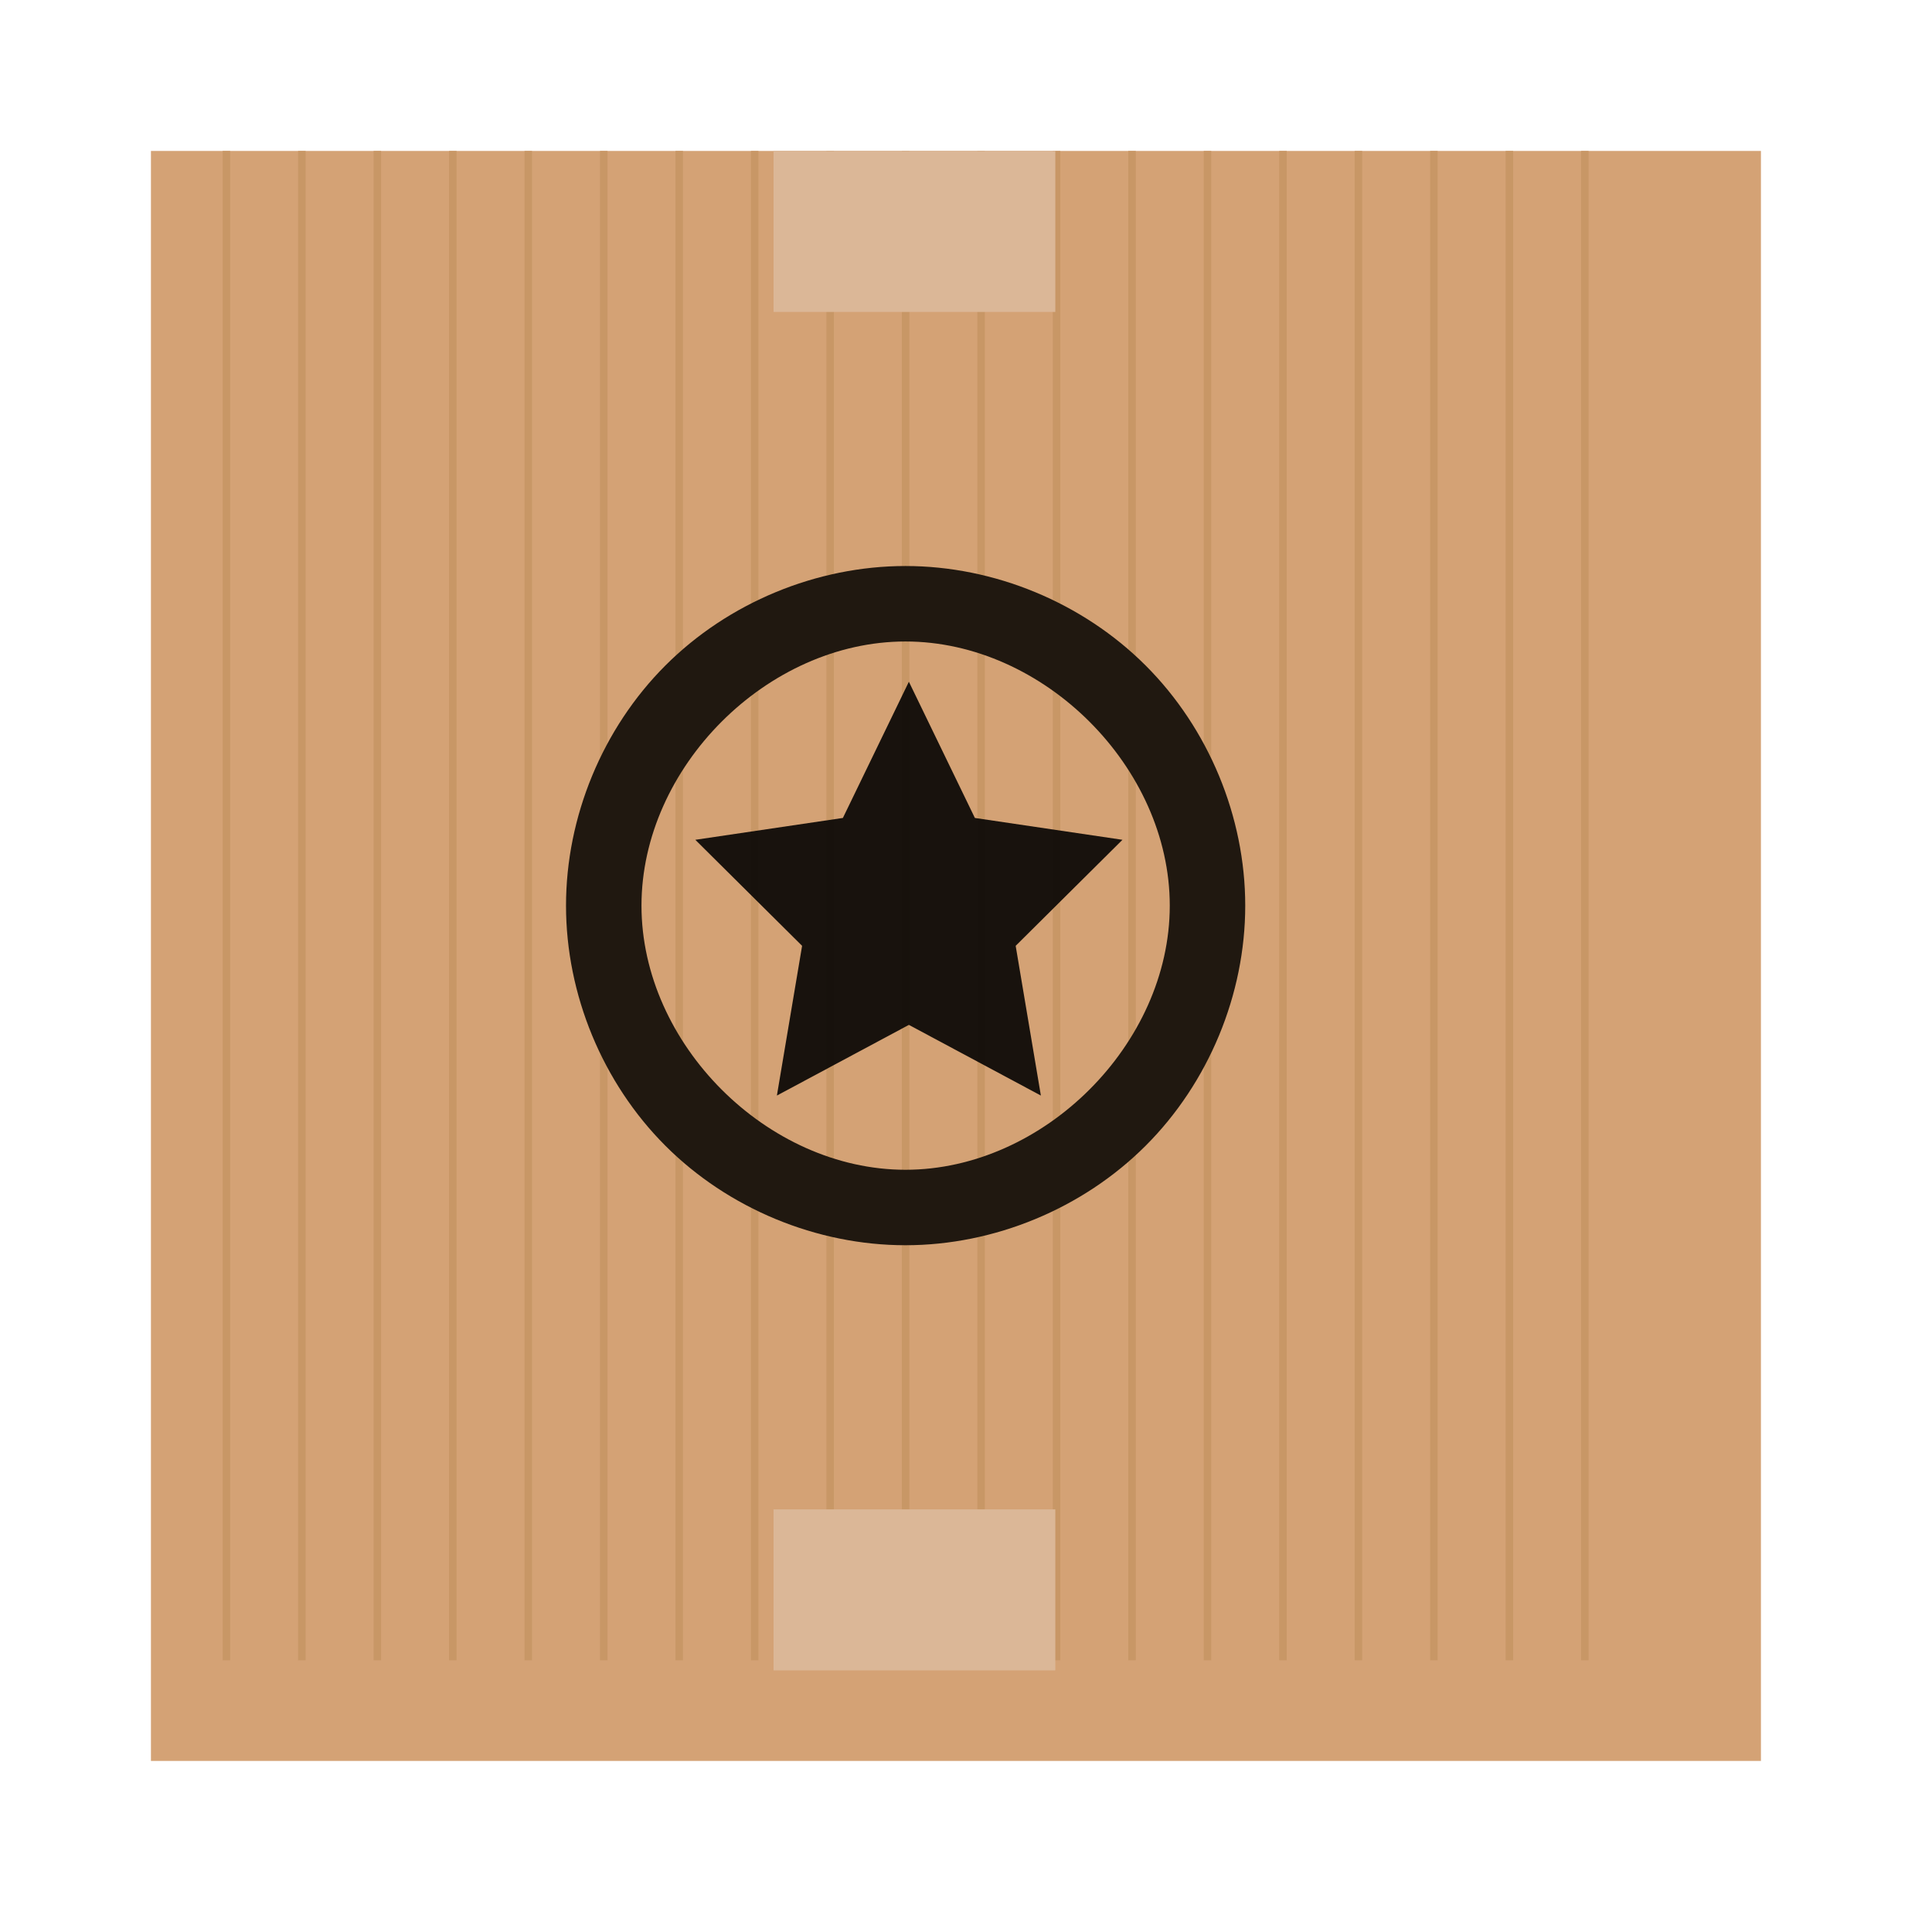
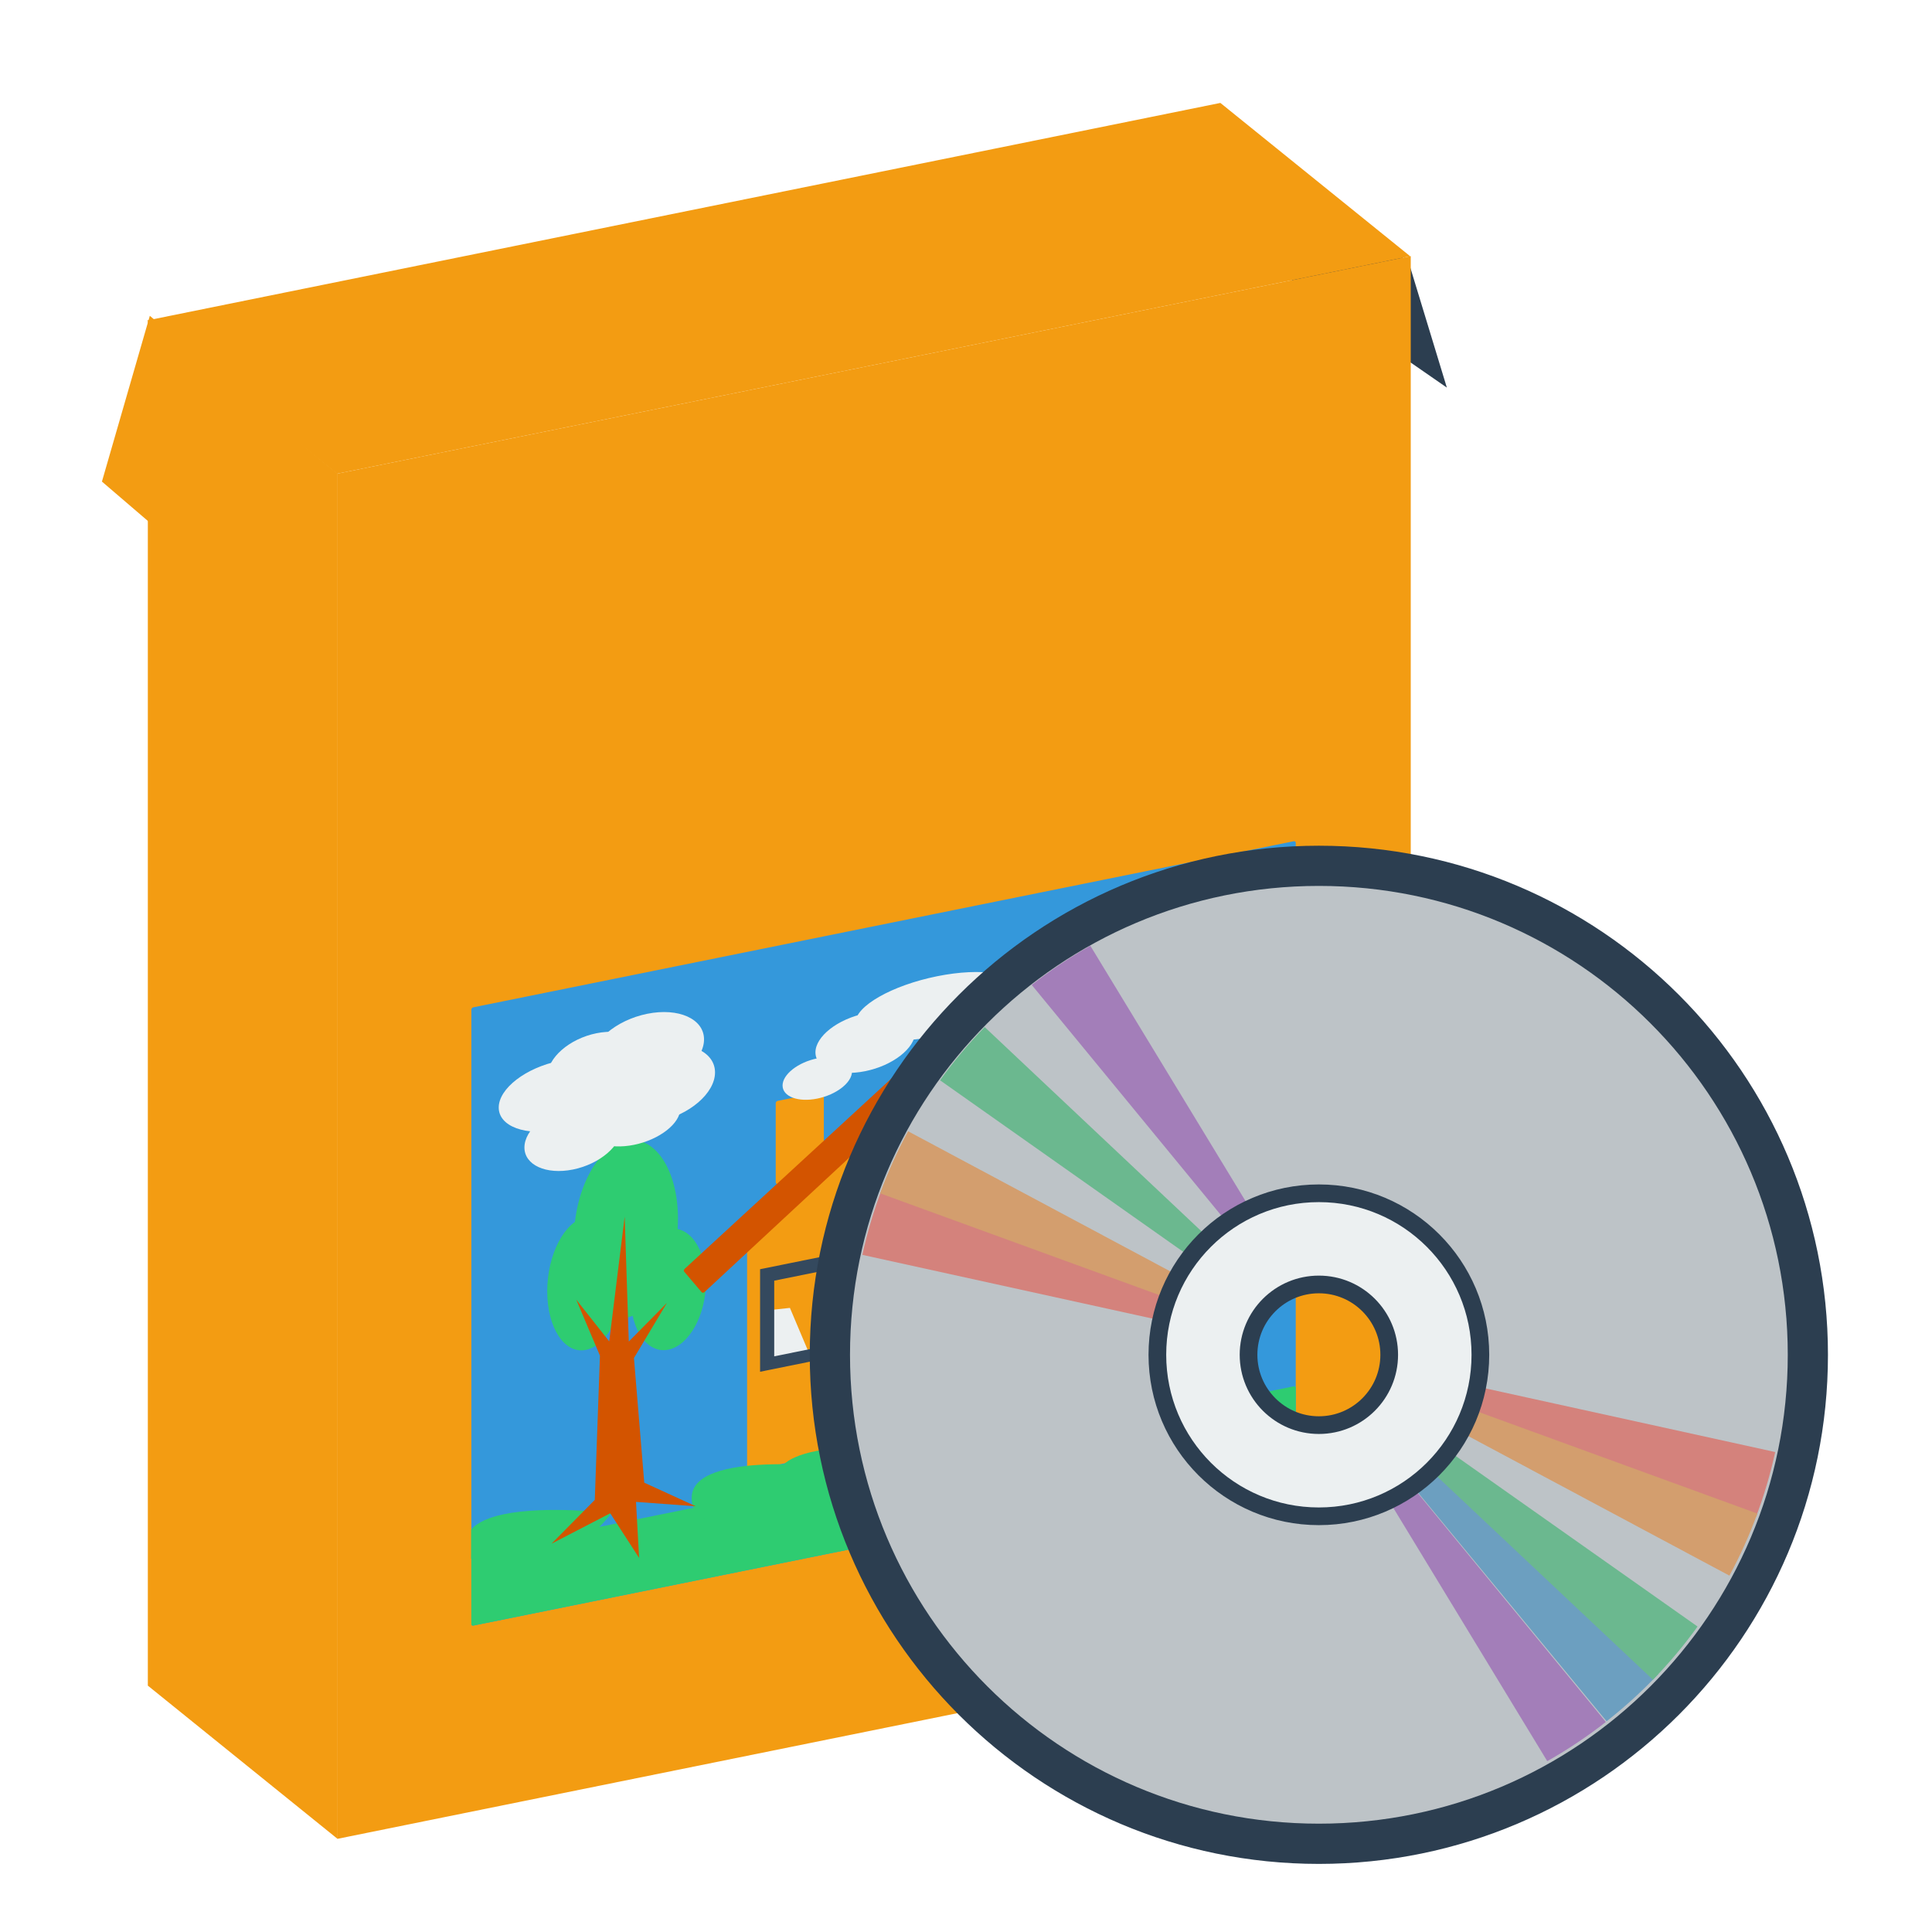
- <svg xmlns="http://www.w3.org/2000/svg" width="38.4pt" height="38.4pt">
-   <defs />
-   <g id="layer1">
-     <rect id="rect3289" transform="translate(22, 0)" fill="none" width="3.2pt" height="3.2pt" rx="1.6pt" ry="1.6pt" />
-     <rect id="rect3291" transform="translate(22, 44)" fill="none" width="3.2pt" height="3.2pt" rx="1.6pt" ry="1.6pt" />
-     <rect id="rect3304" transform="translate(4, 4)" fill="#d4a275" fill-rule="evenodd" width="32pt" height="32pt" />
-     <path id="rect3340" transform="translate(5.90039, 4)" fill="#c89766" fill-rule="evenodd" d="M0 0L0 40L0.199 40L0.199 0ZM2 0L2 40L2.199 40L2.199 0ZM4 0L4 40L4.199 40L4.199 0ZM6 0L6 40L6.199 40L6.199 0ZM8 0L8 40L8.199 40L8.199 0ZM10 0L10 40L10.199 40L10.199 0ZM12 0L12 40L12.199 40L12.199 0ZM14 0L14 40L14.199 40L14.199 0ZM16 0L16 40L16.199 40L16.199 0ZM18 0L18 40L18.199 40L18.199 0ZM20 0L20 40L20.199 40L20.199 0ZM22 0L22 40L22.199 40L22.199 0ZM24 0L24 40L24.199 40L24.199 0ZM26 0L26 40L26.199 40L26.199 0ZM28 0L28 40L28.199 40L28.199 0ZM30 0L30 40L30.199 40L30.199 0ZM32 0L32 40L32.199 40L32.199 0ZM34 0L34 40L34.199 40L34.199 0ZM36 0L36 40L36.199 40L36.199 0Z" />
-     <path id="path3331" transform="translate(15, 15)" fill="#201810" d="M8.996 3.08957e-08C6.64 0 4.298 0.971 2.633 2.637C0.968 4.303 0 6.644 0 9C0 11.356 0.968 13.697 2.633 15.363C4.298 17.029 6.64 18 8.996 18C11.352 18 13.694 17.029 15.361 15.363C17.028 13.697 18 11.356 18 9C18 6.644 17.028 4.303 15.361 2.637C13.694 0.971 11.352 -0 8.996 3.08957e-08ZM8.996 2C12.662 2 16 5.335 16 9C16 12.665 12.662 16 8.996 16C5.331 16 2 12.665 2 9C2 5.335 5.331 2 8.996 2Z" />
-     <rect id="rect3287" transform="translate(44, 22)" fill="none" width="3.2pt" height="3.2pt" rx="1.6pt" ry="1.6pt" />
-     <rect id="rect3285" transform="translate(0, 22)" fill="none" width="3.2pt" height="3.2pt" rx="1.6pt" ry="1.6pt" />
-     <rect id="rect3327" transform="translate(23, 15)" fill="none" width="1.6pt" height="1.6pt" rx="0.8pt" ry="0.8pt" />
-     <rect id="rect3334" transform="translate(23, 17)" fill="none" width="1.6pt" height="1.6pt" rx="0.8pt" ry="0.8pt" />
-     <rect id="rect3336" transform="translate(23, 31)" fill="none" width="1.6pt" height="1.6pt" rx="0.8pt" ry="0.8pt" />
-     <rect id="rect3338" transform="translate(23, 29)" fill="none" width="1.6pt" height="1.6pt" rx="0.8pt" ry="0.8pt" />
-     <rect id="rect4206" transform="translate(20.5, 39.9997)" fill="#dbb797" fill-rule="evenodd" width="5.6pt" height="3.2pt" />
-     <rect id="rect4223" transform="translate(20.5, 4)" fill="#dbb797" fill-rule="evenodd" width="5.6pt" height="3.2pt" />
-     <path id="shape0" transform="translate(18.4264, 18.0665)" fill="#000000" fill-opacity="0.886" fill-rule="evenodd" stroke="#000000" stroke-opacity="0.808" stroke-width="0" stroke-linecap="square" stroke-linejoin="miter" stroke-miterlimit="2.013" d="M9.158 10.967L5.66 9.094L2.162 10.967L2.83 6.999L0 4.189L3.911 3.61L5.66 0L7.409 3.61L11.32 4.189L8.49 6.999Z" />
+ <svg xmlns="http://www.w3.org/2000/svg" id="svg2" viewBox="0 0 239.77 243.89" version="1.0" width="48" height="48">
+   <defs id="defs49" />
+   <g id="layer1" transform="matrix(0.9300937,0,0,0.9300937,-291.0082,-341.8077)">
+     <g id="g18040">
+       <path id="path5835" d="m 476.54,381.73 3.25,19.5 27.25,18.875 -5.146,-16.905 z" style="fill:#2c3e50" />
+       <path id="path4190" d="m 330.73,596.28 25.762,20.808 V 431.798 L 330.73,410.99 v 185.29" style="fill:#f39c12" />
+       <path id="path3925" d="m 356.48,431.78 145.66,-29.523 v 185.29 L 356.48,617.07 z" style="fill:#f39c12;fill-rule:evenodd" />
+       <g id="g3760" transform="matrix(1.1189,0.16156,0,1.1189,-63.473,-142)">
+         <path id="rect2061" d="m 414.69,656.85 h 105.33 c 0.143,0 0.257,0.108 0.257,0.243 10e-6,24.838 2e-5,49.676 4e-5,74.514 0,0.135 -0.115,0.243 -0.257,0.243 -35.109,-10e-6 -70.219,-10e-6 -105.33,-10e-6 -0.143,0 -0.257,-0.108 -0.257,-0.243 -1e-5,-24.838 -1e-5,-49.676 -1e-5,-74.514 0,-0.135 0.115,-0.243 0.257,-0.243 z" transform="matrix(0.9448,-0.32766,0,1,0,0)" style="fill:#3498db" />
+         <path id="path10695" d="m 195.61,296.51 c -1e-4,47.496 -22.61,86 -50.5,86 -27.89,-10e-6 -50.5,-38.504 -50.5,-86 6.9e-5,-47.496 22.61,-86 50.501,-86 27.891,1e-5 50.5,38.504 50.5,86 z" transform="matrix(0.125,-0.04335,0,0.125,392.17,514.45)" style="fill:#2ecc71" />
+         <path id="rect10658" d="m 414.69,722.97 h 105.33 c 0.143,0 0.257,0.108 0.257,0.243 10e-6,2.796 10e-6,5.593 10e-6,8.389 0,0.135 -0.115,0.243 -0.257,0.243 -35.109,-1e-5 -70.219,-1e-5 -105.33,-1e-5 -0.143,0 -0.257,-0.108 -0.257,-0.243 v -8.389 c 0,-0.135 0.115,-0.243 0.257,-0.243 z" transform="matrix(0.9448,-0.32766,0,1,0,0)" style="fill:#2ecc71" />
+         <path id="rect3389" d="m 428.72,526.99 c -0.135,0.047 -0.242,0.192 -0.242,0.326 v 9.594 c 0,0.135 0.108,0.205 0.242,0.158 l 1.328,-0.461 -5.043,4.499 v 31.309 c 12.922,-4.481 25.844,-8.963 38.766,-13.444 v -31.309 c -6.461,-1.283 -12.922,-2.566 -19.383,-3.848 -3.358,2.995 -6.716,5.991 -10.074,8.986 v -7.508 c 0,-0.135 -0.111,-0.204 -0.246,-0.157 -1.783,0.618 -3.565,1.236 -5.348,1.855 z" style="fill:#f39c12" />
+         <path id="path10703" d="m 195.61,296.51 c -1e-4,47.496 -22.61,86 -50.5,86 -27.89,-10e-6 -50.5,-38.504 -50.5,-86 6.9e-5,-47.496 22.61,-86 50.501,-86 27.891,1e-5 50.5,38.504 50.5,86 z" transform="matrix(0.090346,-0.031332,0,0.085029,402.34,531.11)" style="fill:#2ecc71" />
+         <path id="path8804" d="m 444.12,520.57 c -8.895,9.474 -17.789,18.948 -26.684,28.422 -0.109,0.117 -0.134,0.277 -0.055,0.359 0.704,0.727 1.409,1.454 2.113,2.181 0.079,0.082 0.231,0.054 0.34,-0.063 8.095,-8.685 16.19,-17.37 24.285,-26.055 8.094,3.071 16.188,6.141 24.281,9.212 0.109,0.041 0.261,-0.036 0.34,-0.173 0.706,-1.216 1.411,-2.432 2.117,-3.648 0.079,-0.136 0.054,-0.28 -0.055,-0.321 -8.895,-3.305 -17.789,-6.609 -26.684,-9.914 l 3e-5,3e-5 z" style="fill:#d35400" />
+         <path id="path11596" d="m 158.61,155.01 c -1.4e-4,20.711 -29.55,37.5 -66.001,37.5 -36.451,-2e-5 -66.001,-16.789 -66,-37.5 1.61e-4,-20.711 29.55,-37.5 66.001,-37.5 36.451,3e-5 66,16.789 66,37.5 z" transform="matrix(0.063813,-0.02213,0,0.065091,427.61,515.54)" style="fill:#ecf0f1" />
+         <path id="path7859" d="m 430.2,551.89 c 0.824,1.833 1.649,3.666 2.473,5.498 l -5.931,1.864 v -6.491 c 1.153,-0.29 2.305,-0.581 3.458,-0.871 z" style="fill:#ecf0f1;fill-rule:evenodd" />
+         <path id="rect6070" d="m 426.58,547.72 v 12.438 l 14.324,-4.968 v -12.438 L 426.58,547.72 z m 1.716,1.142 10.6,-3.676 v 9.178 l -10.6,3.676 v -9.178 z" style="fill:#34495e" />
+         <path id="path10626" d="m 435.91,570.41 c 0,0 -17.375,0.401 -17.625,6.112 -0.25,5.712 12.375,1.833 17.625,-6.112 z" style="fill:#2ecc71;fill-rule:evenodd" />
+         <path id="path10630" d="m 446.16,566.86 c 0,0 -17.375,0.401 -17.625,6.112 -0.25,5.712 12.375,1.833 17.625,-6.112 z" style="fill:#2ecc71;fill-rule:evenodd" />
+         <path id="path10691" d="m 158.61,155.01 c -1.4e-4,20.711 -29.55,37.5 -66.001,37.5 -36.451,-2e-5 -66.001,-16.789 -66,-37.5 1.61e-4,-20.711 29.55,-37.5 66.001,-37.5 36.451,3e-5 66,16.789 66,37.5 z" transform="matrix(0.10442,-0.036214,0,0.12005,403.22,507.96)" style="fill:#ecf0f1" />
+         <path id="path10679" d="m 158.61,155.01 c -1.4e-4,20.711 -29.55,37.5 -66.001,37.5 -36.451,-2e-5 -66.001,-16.789 -66,-37.5 1.61e-4,-20.711 29.55,-37.5 66.001,-37.5 36.451,3e-5 66,16.789 66,37.5 z" transform="matrix(0.10526,-0.036506,0,0.12153,404.42,511.59)" style="fill:#ecf0f1" />
+         <path id="path10687" d="m 158.61,155.01 c -1.4e-4,20.711 -29.55,37.5 -66.001,37.5 -36.451,-2e-5 -66.001,-16.789 -66,-37.5 1.61e-4,-20.711 29.55,-37.5 66.001,-37.5 36.451,3e-5 66,16.789 66,37.5 z" transform="matrix(0.085054,-0.029497,0,0.086758,403.41,520.87)" style="fill:#ecf0f1" />
+         <path id="path10675" d="m 158.61,155.01 c -1.4e-4,20.711 -29.55,37.5 -66.001,37.5 -36.451,-2e-5 -66.001,-16.789 -66,-37.5 1.61e-4,-20.711 29.55,-37.5 66.001,-37.5 36.451,3e-5 66,16.789 66,37.5 z" transform="matrix(0.090107,-0.031249,0,0.10671,398.38,512.32)" style="fill:#ecf0f1" />
+         <path id="path10662" d="m 158.61,155.01 c -1.4e-4,20.711 -29.55,37.5 -66.001,37.5 -36.451,-2e-5 -66.001,-16.789 -66,-37.5 1.61e-4,-20.711 29.55,-37.5 66.001,-37.5 36.451,3e-5 66,16.789 66,37.5 z" transform="matrix(0.11116,-0.03855,0,0.11116,391.92,516.48)" style="fill:#ecf0f1" />
+         <path id="path10683" d="m 158.61,155.01 c -1.4e-4,20.711 -29.55,37.5 -66.001,37.5 -36.451,-2e-5 -66.001,-16.789 -66,-37.5 1.61e-4,-20.711 29.55,-37.5 66.001,-37.5 36.451,3e-5 66,16.789 66,37.5 z" transform="matrix(0.089265,-0.030957,0,0.10306,395.62,521.93)" style="fill:#ecf0f1" />
+         <path id="path10699" d="m 195.61,296.51 c -1e-4,47.496 -22.61,86 -50.5,86 -27.89,-10e-6 -50.5,-38.504 -50.5,-86 6.9e-5,-47.496 22.61,-86 50.501,-86 27.891,1e-5 50.5,38.504 50.5,86 z" transform="matrix(0.092822,-0.032191,0,0.09375,391.98,529.37)" style="fill:#2ecc71" />
+         <path id="rect11646" d="m 395.47,581.94 c -1.724,0.611 -3.161,1.403 -3.938,2.432 v 3.523 c 2.581,2.648 12.503,-1.174 17.004,-7.987 0,0 -7.843,0.18 -13.066,2.031 z" style="fill:#2ecc71" />
+         <path id="path10707" d="m 404.28,554.63 2.875,6.378 -0.625,17.592 c -1.75,2.024 -3.5,4.047 -5.25,6.071 2.375,-1.574 4.75,-3.147 7.125,-4.721 l 3.5,4.911 c -0.125,-2.248 -0.25,-4.497 -0.375,-6.745 l 7.25,-0.514 c -2.083,-0.652 -4.167,-1.305 -6.25,-1.958 -0.417,-4.981 -0.833,-9.961 -1.25,-14.942 1.333,-2.421 2.667,-4.841 4,-7.262 -1.542,1.785 -3.083,3.569 -4.625,5.354 -0.167,-5.026 -0.333,-10.051 -0.5,-15.077 -0.625,5.133 -1.25,10.267 -1.875,15.4 -1.333,-1.496 -2.667,-2.992 -4,-4.488 z" style="fill:#d35400" />
+         <path id="path11606" d="m 158.61,155.01 c -1.4e-4,20.711 -29.55,37.5 -66.001,37.5 -36.451,-2e-5 -66.001,-16.789 -66,-37.5 1.61e-4,-20.711 29.55,-37.5 66.001,-37.5 36.451,3e-5 66,16.789 66,37.5 z" transform="matrix(0.09159,-0.031763,0,0.093424,430.86,506.81)" style="fill:#ecf0f1" />
+         <path id="path11610" d="m 158.61,155.01 c -1.4e-4,20.711 -29.55,37.5 -66.001,37.5 -36.451,-2e-5 -66.001,-16.789 -66,-37.5 1.61e-4,-20.711 29.55,-37.5 66.001,-37.5 36.451,3e-5 66,16.789 66,37.5 z" transform="matrix(0.14987,-0.051977,0,0.096758,434.16,502.53)" style="fill:#ecf0f1" />
+       </g>
+       <path id="path4184" d="m 330.64,410.99 25.762,20.808 145.66,-29.523 L 476.3,381.467 330.64,410.99" style="fill:#f39c12" />
+       <path id="path5833" d="m 331,410.36 -6.5,22.5 17.5,15 14.354,-16.03 z" style="fill:#f39c12" />
+       <g id="g18020">
+         <path id="path5872" d="m 552.43,551.38 c 0,34.662 -28.099,62.762 -62.762,62.762 -34.662,0 -62.762,-28.099 -62.762,-62.762 0,-34.662 28.099,-62.762 62.762,-62.762 34.662,0 62.762,28.099 62.762,62.762 z m 3.835,0 c 0,36.781 -29.817,66.597 -66.597,66.597 -36.781,0 -66.597,-29.817 -66.597,-66.597 0,-36.781 29.817,-66.597 66.597,-66.597 36.781,0 66.597,29.817 66.597,66.597 z" style="fill:#ecf0f1;fill-rule:evenodd;stroke:#2c3e50;stroke-width:5px" />
+         <path id="path5901" d="m 553.31,551.38 c 0,35.147 -28.492,63.64 -63.64,63.64 -35.147,0 -63.64,-28.492 -63.64,-63.64 0,-35.147 28.492,-63.64 63.64,-63.64 35.147,0 63.64,28.492 63.64,63.64 z m 121.12,-10e-6 c 0,102.04 -82.72,184.76 -184.76,184.76 -102.04,0 -184.76,-82.72 -184.76,-184.76 0,-102.04 82.72,-184.76 184.76,-184.76 102.04,0 184.76,82.72 184.76,184.76 z" transform="matrix(0.34444,0,0,0.34444,321.01,361.46)" style="fill:#bdc3c7;fill-rule:evenodd" />
+         <g id="g18006" style="opacity:0.543">
+           <path id="path16597" d="m 430.31,529.03 c -1.07,2.855 -1.943,5.784 -2.596,8.784 l 40.736,8.949 c 0.229,-1.078 0.547,-2.137 0.932,-3.162 l -39.071,-14.572 z" style="fill:#e74c3c" />
+           <path id="path16615" d="m 433.92,521.04 c -1.468,2.713 -2.729,5.52 -3.792,8.425 l 39.188,14.282 c 0.388,-1.053 0.84,-2.076 1.381,-3.055 l -36.777,-19.651 z" style="fill:#e67e22" />
+           <path id="path16617" d="m 444.31,506.9 c -2.191,2.255 -4.23,4.68 -6.056,7.22 l 34.107,24.055 c 0.704,-0.941 1.477,-1.841 2.328,-2.662 l -30.38,-28.62 z" style="fill:#27ae60" />
+           <path id="path16619" d="m 458.6,495.89 c -2.784,1.571 -5.423,3.348 -7.901,5.287 l 26.497,32.241 c 0.985,-0.699 2.05,-1.314 3.16,-1.85 l -21.696,-35.695 c -0.018,0.01 -0.043,0.006 -0.06,0.016 z" style="fill:#8e44ad" />
+           <path id="path17318" d="m 549.01,573.36 c 1.07,-2.855 1.943,-5.784 2.596,-8.784 l -40.736,-8.949 c -0.229,1.078 -0.547,2.137 -0.932,3.162 l 39.071,14.572 z" style="fill:#e74c3c" />
+           <path id="path17322" d="m 528.72,601.12 c 2.511,-1.974 4.851,-4.104 7.018,-6.41 l -30.832,-28.135 c -0.849,0.851 -1.745,1.643 -2.735,2.35 l 26.55,32.194 z" style="fill:#2980b9" />
+           <path id="path17324" d="m 545.39,581.35 c 1.468,-2.713 2.729,-5.52 3.792,-8.425 l -39.188,-14.282 c -0.388,1.053 -0.84,2.076 -1.381,3.055 l 36.777,19.651 z" style="fill:#e67e22" />
+           <path id="path17326" d="m 535.01,595.48 c 2.191,-2.255 4.23,-4.68 6.056,-7.22 l -34.107,-24.055 c -0.704,0.941 -1.477,1.841 -2.328,2.662 l 30.378,28.613 z" style="fill:#27ae60" />
+           <path id="path17328" d="m 520.72,606.5 c 2.784,-1.571 5.423,-3.348 7.901,-5.287 l -26.497,-32.241 c -0.985,0.699 -2.05,1.314 -3.16,1.85 l 21.696,35.695 c 0.018,-0.01 0.043,-0.006 0.06,-0.016 z" style="fill:#8e44ad" />
+         </g>
+         <path id="path5899" style="color:#000000;fill:#ecf0f1;fill-rule:evenodd;stroke:#2c3e50;stroke-width:16px" d="m 553.31,551.38 c 0,35.147 -28.492,63.64 -63.64,63.64 -35.147,0 -63.64,-28.492 -63.64,-63.64 0,-35.147 28.492,-63.64 63.64,-63.64 35.147,0 63.64,28.492 63.64,63.64 z m 82.496,3e-5 c 0,80.708 -65.427,146.14 -146.14,146.14 -80.708,0 -146.14,-65.427 -146.14,-146.14 0,-80.708 65.427,-146.14 146.14,-146.14 80.708,0 146.14,65.427 146.14,146.14 z" transform="matrix(0.15,0,0,0.15,416.22,468.67)" />
+       </g>
+     </g>
  </g>
</svg>
